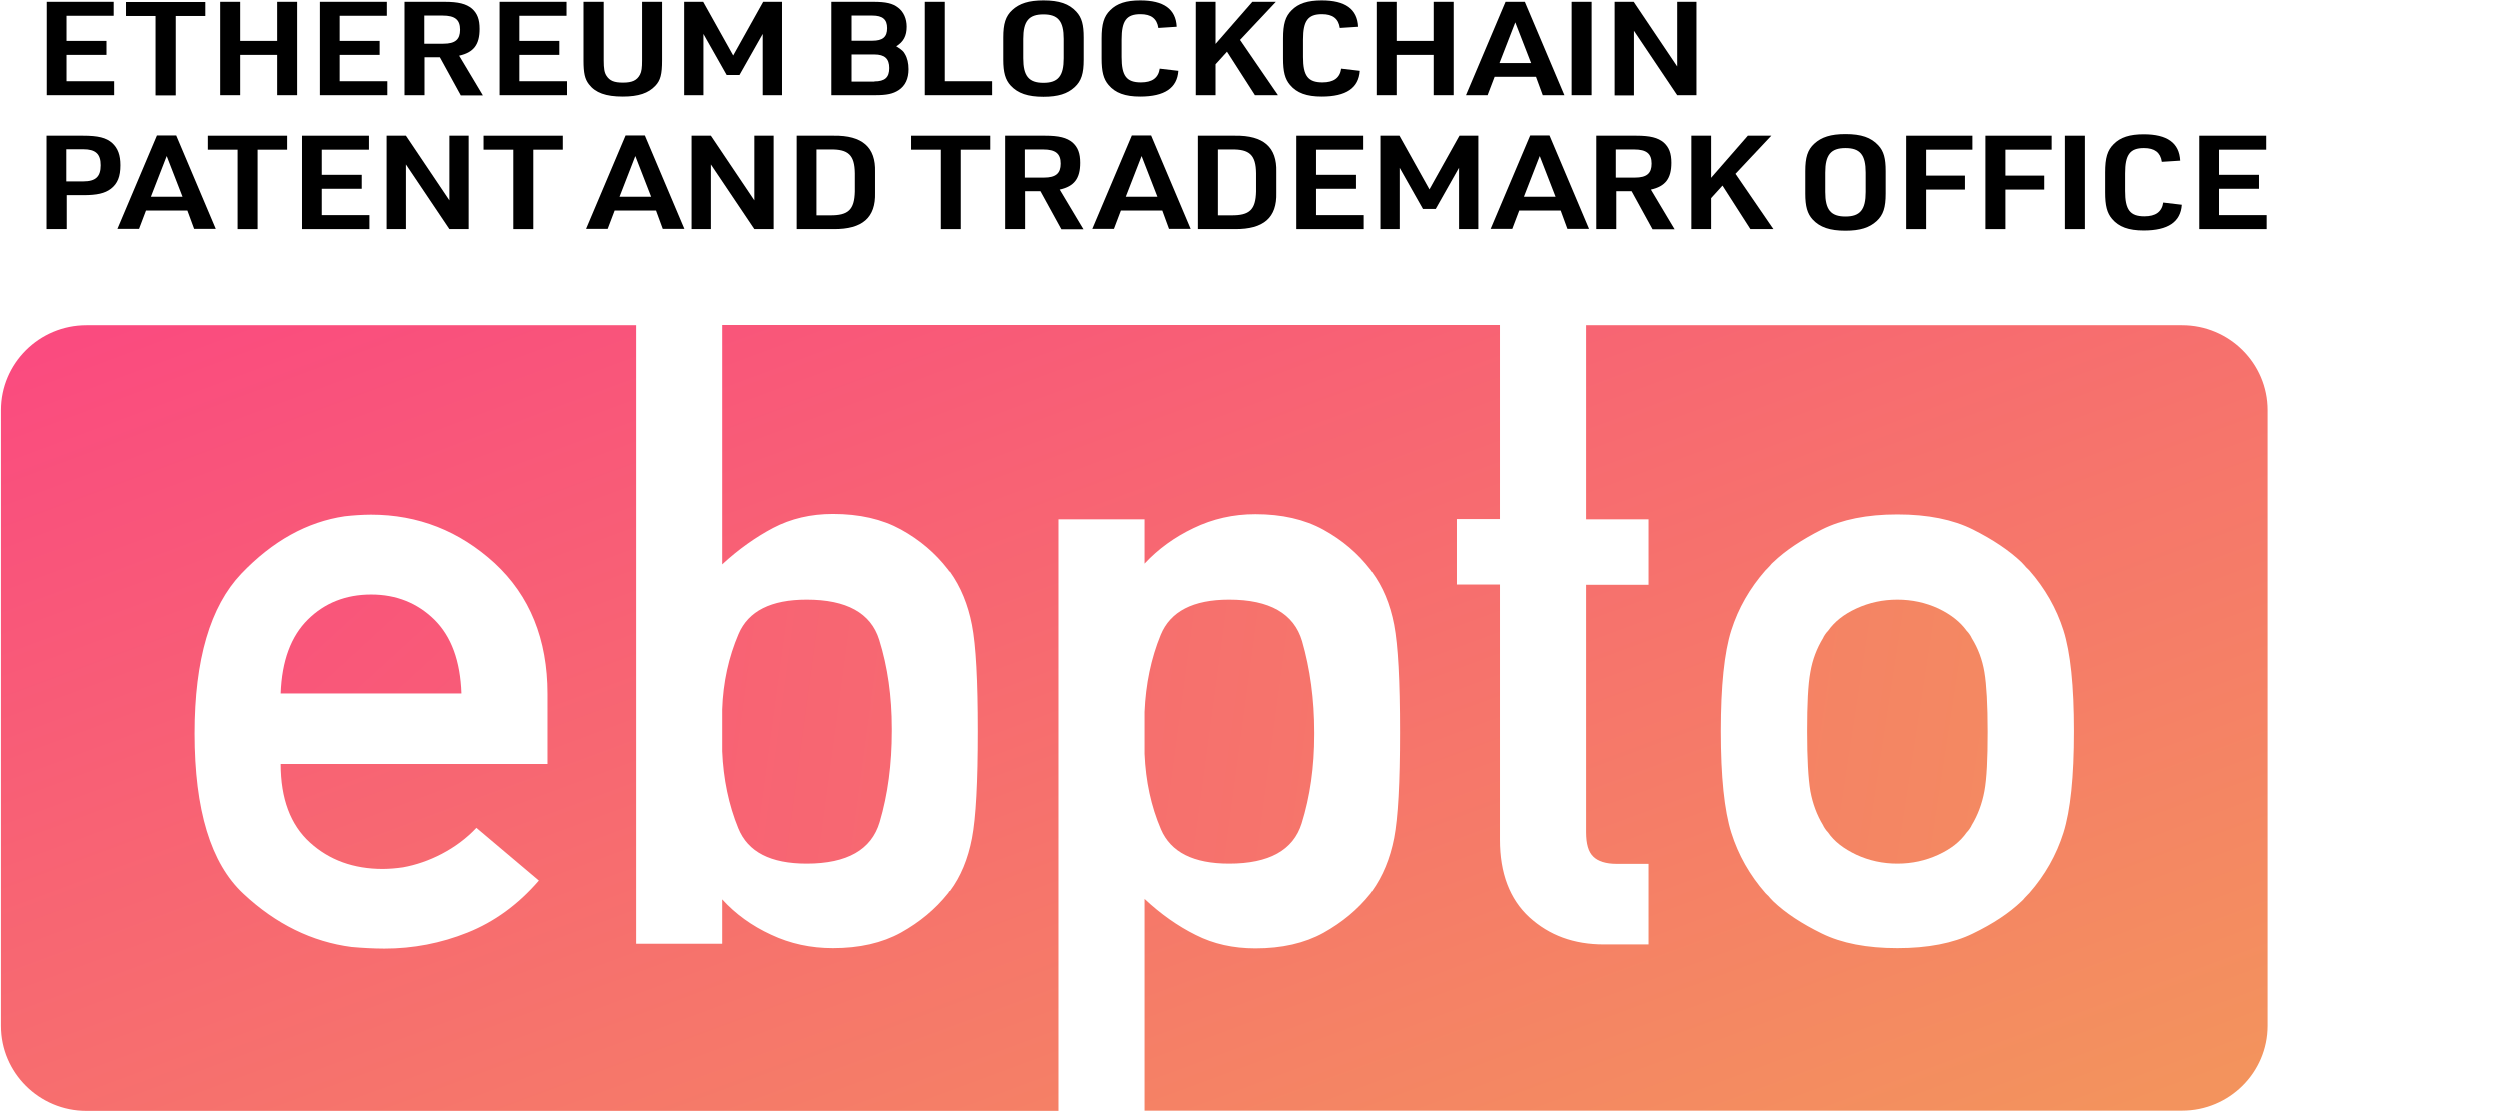
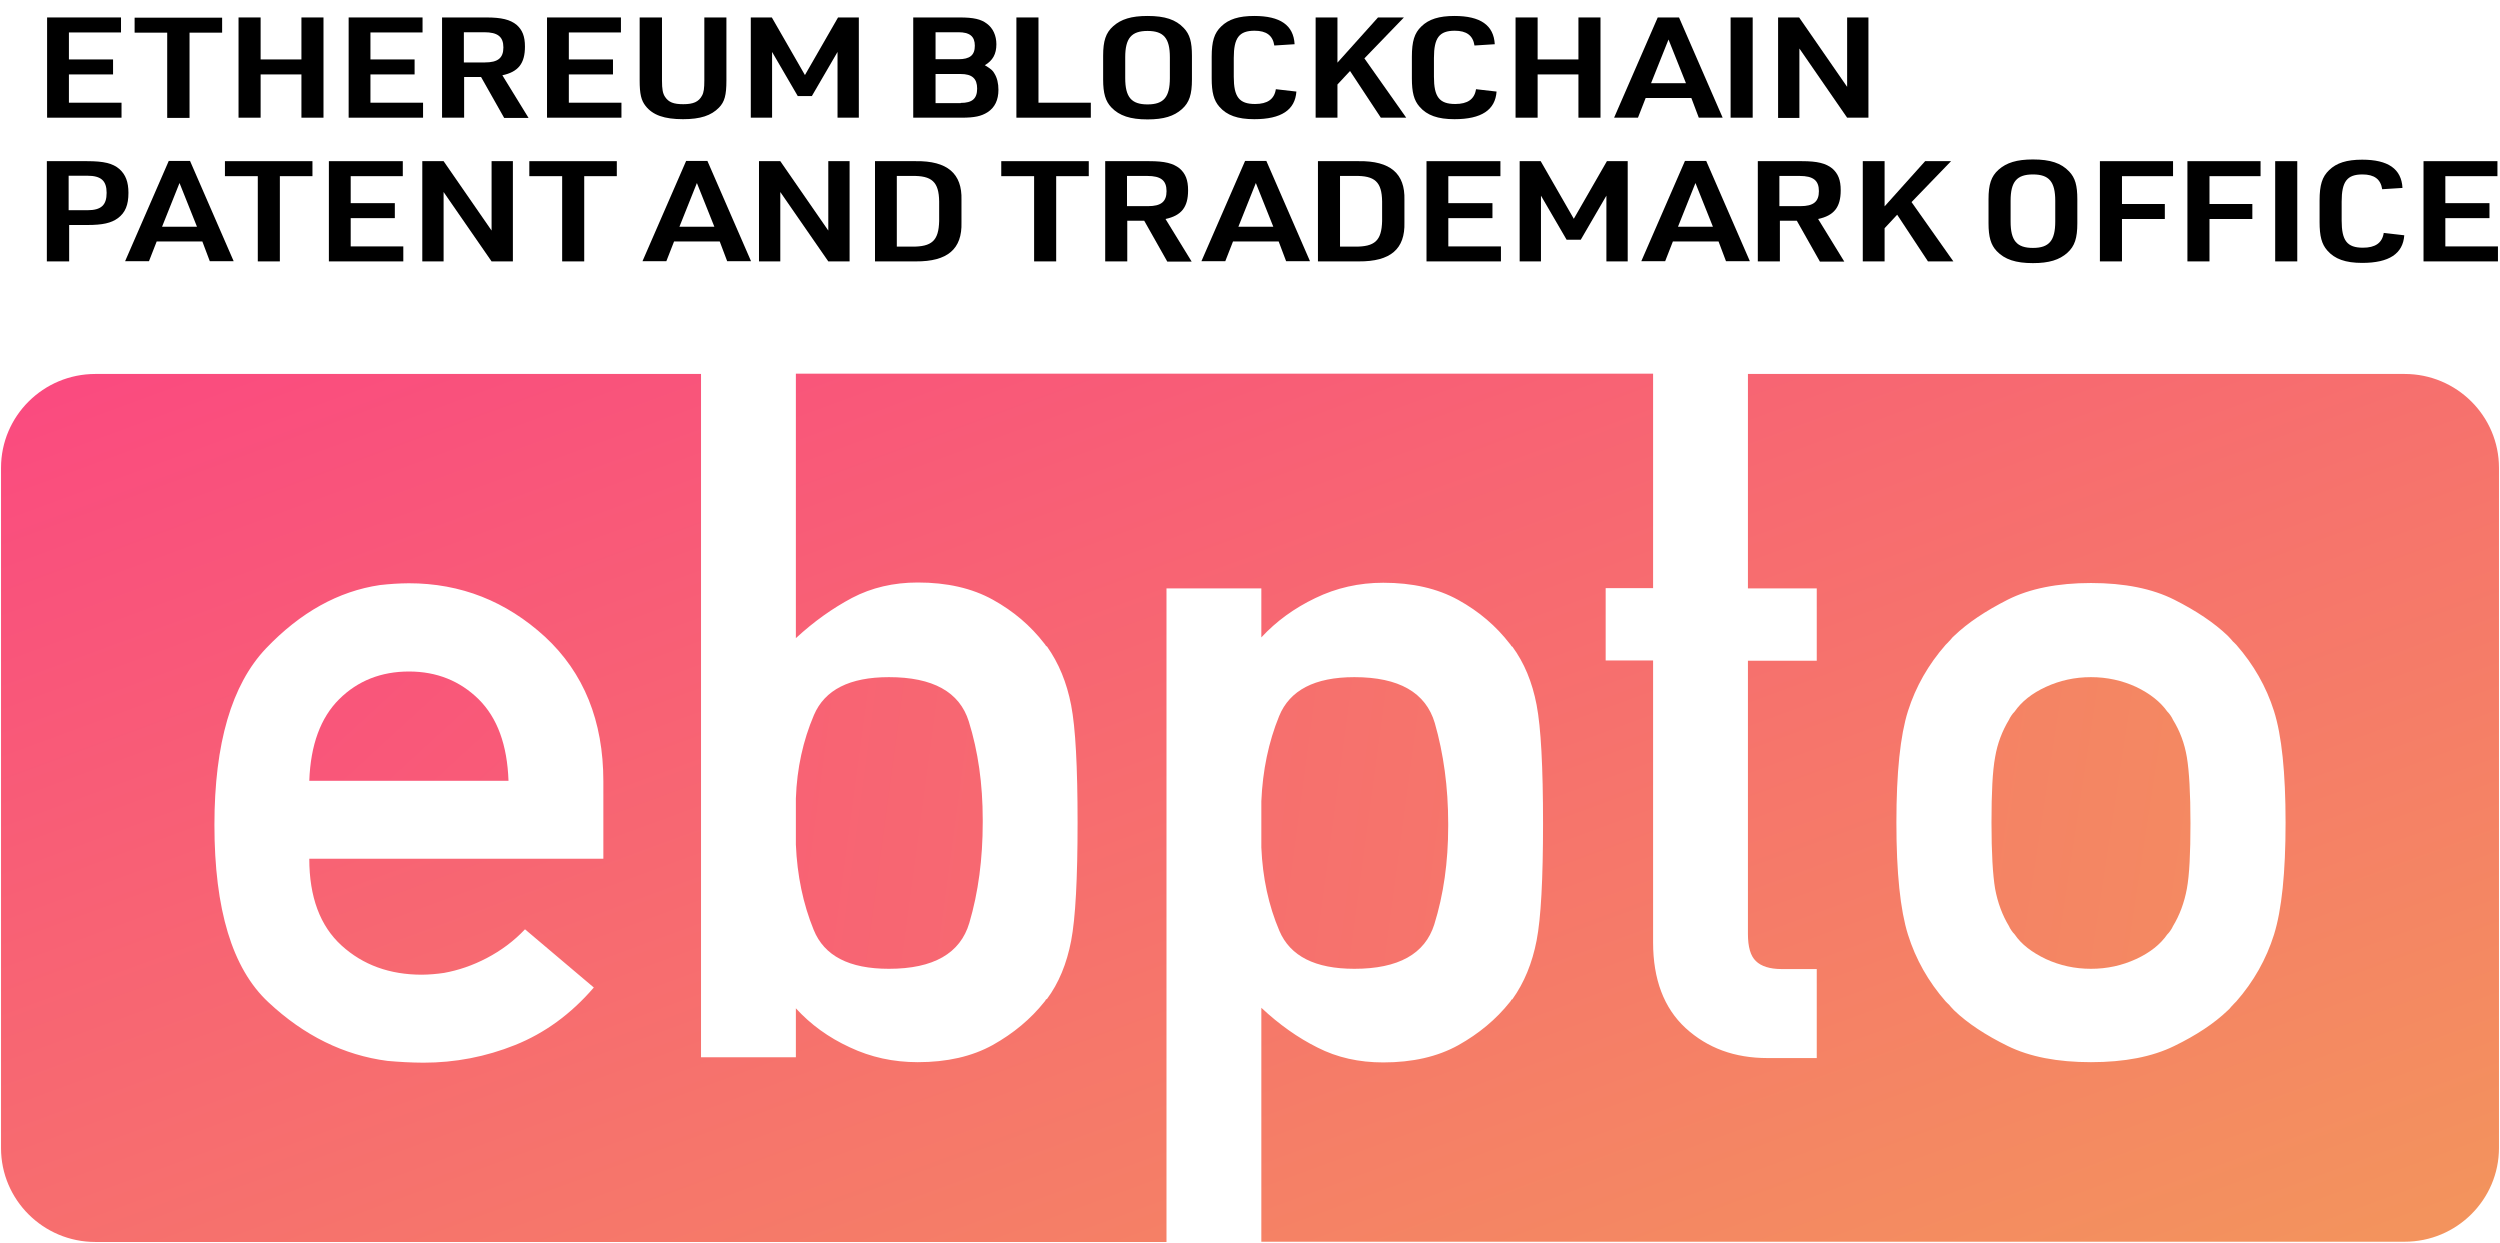
- <svg xmlns="http://www.w3.org/2000/svg" width="108px" height="48px" viewBox="0 0 108 48" version="1.1">
+ <svg xmlns="http://www.w3.org/2000/svg" width="161px" height="80px" viewBox="0 0 161 80" version="1.1">
  <defs>
    <linearGradient x1="-428.338%" y1="-50.502%" x2="865.455%" y2="221.266%" id="linearGradient-1">
      <stop stop-color="#FA4B7F" offset="0%" />
      <stop stop-color="#F3935D" offset="100%" />
    </linearGradient>
    <linearGradient x1="-653.061%" y1="-97.694%" x2="640.732%" y2="174.074%" id="linearGradient-2">
      <stop stop-color="#FA4B7F" offset="0%" />
      <stop stop-color="#F3935D" offset="100%" />
    </linearGradient>
    <linearGradient x1="1.373%" y1="4.128%" x2="98.154%" y2="95.413%" id="linearGradient-3">
      <stop stop-color="#FA4B7F" offset="0%" />
      <stop stop-color="#F3935D" offset="100%" />
    </linearGradient>
    <linearGradient x1="-168.629%" y1="-68.308%" x2="1044.825%" y2="657.044%" id="linearGradient-4">
      <stop stop-color="#FA4B7F" offset="0%" />
      <stop stop-color="#F3935D" offset="100%" />
    </linearGradient>
    <linearGradient x1="-944.057%" y1="-172.336%" x2="270.969%" y2="99.432%" id="linearGradient-5">
      <stop stop-color="#FA4B7F" offset="0%" />
      <stop stop-color="#F3935D" offset="100%" />
    </linearGradient>
  </defs>
-   <g id="Artboard" stroke="none" stroke-width="1" fill="none" fill-rule="evenodd">
-     <g id="ebpto-logo-gradient">
-       <g id="Group" transform="translate(2, 0)" fill="#000000">
-         <polygon id="Path" points="0.02 0.078 2.912 0.078 2.912 0.681 0.874 0.681 0.874 1.767 2.601 1.767 2.601 2.371 0.874 2.371 0.874 3.509 2.932 3.509 2.932 4.112 0.02 4.112" />
-         <polygon id="Path" points="4.72 0.69 3.444 0.69 3.444 0.086 6.869 0.086 6.869 0.69 5.593 0.69 5.593 4.121 4.72 4.121" />
-         <polygon id="Path" points="7.511 0.078 8.375 0.078 8.375 1.767 9.972 1.767 9.972 0.078 10.835 0.078 10.835 4.112 9.972 4.112 9.972 2.371 8.375 2.371 8.375 4.112 7.511 4.112" />
-         <polygon id="Path" points="11.819 0.078 14.711 0.078 14.711 0.681 12.673 0.681 12.673 1.767 14.4 1.767 14.4 2.371 12.673 2.371 12.673 3.509 14.731 3.509 14.731 4.112 11.819 4.112" />
-         <path d="M16.338,4.112 L15.474,4.112 L15.474,0.078 L17.202,0.078 C17.804,0.078 18.136,0.164 18.387,0.371 C18.618,0.578 18.718,0.836 18.718,1.25 C18.718,1.931 18.457,2.267 17.834,2.405 L18.859,4.121 L17.905,4.121 L17.001,2.474 L16.338,2.474 L16.338,4.112 Z M17.151,1.888 C17.664,1.888 17.874,1.707 17.874,1.284 C17.874,0.853 17.654,0.672 17.121,0.672 L16.328,0.672 L16.328,1.888 L17.151,1.888 Z" id="Shape" fill-rule="nonzero" />
-         <polygon id="Path" points="19.582 0.078 22.474 0.078 22.474 0.681 20.435 0.681 20.435 1.767 22.162 1.767 22.162 2.371 20.435 2.371 20.435 3.509 22.494 3.509 22.494 4.112 19.582 4.112" />
-         <path d="M24.08,0.078 L24.08,2.612 C24.08,2.966 24.11,3.138 24.201,3.276 C24.341,3.491 24.532,3.569 24.914,3.569 C25.305,3.569 25.516,3.474 25.647,3.224 C25.717,3.095 25.737,2.922 25.737,2.612 L25.737,0.078 L26.601,0.078 L26.601,2.612 C26.601,3.207 26.531,3.474 26.31,3.707 C26.008,4.026 25.587,4.172 24.904,4.172 C24.171,4.172 23.719,4.009 23.438,3.638 C23.267,3.414 23.207,3.164 23.207,2.612 L23.207,0.078 L24.08,0.078 Z" id="Path" />
-         <polygon id="Path" points="27.565 0.078 28.378 0.078 29.674 2.397 30.969 0.078 31.782 0.078 31.782 4.112 30.949 4.112 30.949 1.466 29.945 3.241 29.392 3.241 28.388 1.466 28.388 4.112 27.555 4.112 27.555 0.078" />
-         <path d="M33.921,0.078 L35.729,0.078 C36.271,0.078 36.562,0.147 36.793,0.328 C37.034,0.509 37.165,0.81 37.165,1.155 C37.165,1.552 37.024,1.81 36.713,2 C36.733,2.009 36.753,2.026 36.783,2.043 C36.964,2.164 37.024,2.216 37.085,2.328 C37.195,2.509 37.245,2.733 37.245,2.991 C37.245,3.397 37.105,3.707 36.813,3.897 C36.572,4.052 36.311,4.112 35.809,4.112 L33.911,4.112 L33.911,0.078 L33.921,0.078 Z M35.679,1.759 C36.131,1.759 36.321,1.595 36.321,1.216 C36.321,0.836 36.121,0.672 35.679,0.672 L34.785,0.672 L34.785,1.759 L35.679,1.759 Z M35.769,3.517 C36.221,3.517 36.412,3.345 36.412,2.94 C36.412,2.534 36.211,2.353 35.769,2.353 L34.785,2.353 L34.785,3.526 L35.769,3.526 L35.769,3.517 Z" id="Shape" fill-rule="nonzero" />
-         <polygon id="Path" points="37.948 0.078 38.812 0.078 38.812 3.509 40.86 3.509 40.86 4.112 37.948 4.112" />
-         <path d="M41.342,1.621 C41.342,1.026 41.443,0.698 41.734,0.431 C42.045,0.147 42.447,0.017 43.079,0.017 C43.762,0.017 44.184,0.164 44.495,0.5 C44.736,0.759 44.817,1.069 44.817,1.621 L44.817,2.578 C44.817,3.172 44.716,3.5 44.425,3.767 C44.114,4.052 43.712,4.181 43.079,4.181 C42.407,4.181 41.975,4.034 41.664,3.698 C41.433,3.448 41.342,3.129 41.342,2.578 L41.342,1.621 Z M43.953,1.681 C43.953,0.914 43.712,0.621 43.079,0.621 C42.447,0.621 42.206,0.914 42.206,1.681 L42.206,2.517 C42.206,3.284 42.447,3.578 43.079,3.578 C43.712,3.578 43.953,3.284 43.953,2.517 L43.953,1.681 Z" id="Shape" fill-rule="nonzero" />
-         <path d="M48.904,3.06 C48.854,3.802 48.311,4.172 47.257,4.172 C46.604,4.172 46.182,4.017 45.891,3.672 C45.67,3.414 45.59,3.095 45.59,2.526 L45.59,1.664 C45.59,1.034 45.69,0.707 45.962,0.44 C46.253,0.147 46.654,0.017 47.257,0.017 C48.271,0.017 48.793,0.388 48.833,1.155 L48.04,1.207 C47.98,0.802 47.729,0.612 47.267,0.612 C46.664,0.612 46.454,0.897 46.454,1.707 L46.454,2.466 C46.454,3.276 46.664,3.56 47.287,3.56 C47.769,3.56 48.04,3.371 48.1,2.966 L48.904,3.06 Z" id="Path" />
-         <polygon id="Path" points="49.657 0.078 50.51 0.078 50.51 1.897 52.097 0.078 53.111 0.078 51.565 1.724 53.202 4.112 52.208 4.112 51.003 2.233 50.51 2.776 50.51 4.112 49.657 4.112" />
-         <path d="M56.736,3.06 C56.686,3.802 56.144,4.172 55.09,4.172 C54.437,4.172 54.015,4.017 53.724,3.672 C53.503,3.414 53.423,3.095 53.423,2.526 L53.423,1.664 C53.423,1.034 53.523,0.707 53.794,0.44 C54.085,0.147 54.487,0.017 55.09,0.017 C56.104,0.017 56.626,0.388 56.666,1.155 L55.873,1.207 C55.813,0.802 55.562,0.612 55.1,0.612 C54.497,0.612 54.286,0.897 54.286,1.707 L54.286,2.466 C54.286,3.276 54.497,3.56 55.12,3.56 C55.602,3.56 55.873,3.371 55.933,2.966 L56.736,3.06 Z" id="Path" />
-         <polygon id="Path" points="57.479 0.078 58.343 0.078 58.343 1.767 59.94 1.767 59.94 0.078 60.803 0.078 60.803 4.112 59.94 4.112 59.94 2.371 58.343 2.371 58.343 4.112 57.479 4.112" />
-         <path d="M62.571,3.319 L62.269,4.112 L61.336,4.112 L63.043,0.078 L63.876,0.078 L65.583,4.112 L64.649,4.112 L64.358,3.319 L62.571,3.319 Z M63.464,0.966 L62.782,2.724 L64.147,2.724 L63.464,0.966 Z" id="Shape" fill-rule="nonzero" />
-         <polygon id="Path" points="65.895 0.078 66.758 0.078 66.758 4.112 65.895 4.112" />
-         <polygon id="Path" points="67.742 0.078 68.576 0.078 70.454 2.871 70.454 0.078 71.287 0.078 71.287 4.112 70.454 4.112 68.586 1.328 68.586 4.121 67.752 4.121 67.752 0.078" />
-         <path d="M0.874,9.897 L0.01,9.897 L0.01,5.862 L1.587,5.862 C2.239,5.862 2.591,5.948 2.852,6.181 C3.093,6.405 3.203,6.698 3.203,7.138 C3.203,7.621 3.083,7.931 2.792,8.155 C2.531,8.353 2.189,8.431 1.597,8.431 L0.884,8.431 L0.884,9.897 L0.874,9.897 Z M1.597,7.836 C2.139,7.836 2.35,7.629 2.35,7.138 C2.35,6.647 2.129,6.448 1.597,6.448 L0.864,6.448 L0.864,7.836 L1.597,7.836 Z" id="Shape" fill-rule="nonzero" />
-         <path d="M4.308,9.095 L4.007,9.888 L3.073,9.888 L4.78,5.853 L5.613,5.853 L7.321,9.888 L6.387,9.888 L6.095,9.095 L4.308,9.095 Z M5.202,6.741 L4.519,8.5 L5.885,8.5 L5.202,6.741 Z" id="Shape" fill-rule="nonzero" />
-         <polygon id="Path" points="8.264 6.466 6.979 6.466 6.979 5.862 10.403 5.862 10.403 6.466 9.128 6.466 9.128 9.897 8.264 9.897 8.264 6.466" />
-         <polygon id="Path" points="11.046 5.862 13.938 5.862 13.938 6.466 11.9 6.466 11.9 7.552 13.627 7.552 13.627 8.155 11.9 8.155 11.9 9.293 13.958 9.293 13.958 9.897 11.046 9.897" />
-         <polygon id="Path" points="14.701 5.862 15.535 5.862 17.413 8.655 17.413 5.862 18.246 5.862 18.246 9.897 17.413 9.897 15.535 7.103 15.535 9.897 14.701 9.897" />
-         <polygon id="Path" points="20.174 6.466 18.889 6.466 18.889 5.862 22.313 5.862 22.313 6.466 21.038 6.466 21.038 9.897 20.174 9.897" />
-         <path d="M24.552,9.095 L24.251,9.888 L23.317,9.888 L25.024,5.853 L25.858,5.853 L27.565,9.888 L26.631,9.888 L26.34,9.095 L24.552,9.095 Z M25.446,6.741 L24.763,8.5 L26.129,8.5 L25.446,6.741 Z" id="Shape" fill-rule="nonzero" />
-         <polygon id="Path" points="27.876 5.862 28.71 5.862 30.587 8.655 30.587 5.862 31.421 5.862 31.421 9.897 30.587 9.897 28.71 7.103 28.71 9.897 27.876 9.897" />
-         <path d="M32.415,5.862 L34.012,5.862 C35.247,5.845 35.829,6.362 35.799,7.422 L35.799,8.328 C35.829,9.397 35.257,9.905 34.012,9.897 L32.415,9.897 L32.415,5.862 Z M33.851,9.302 C34.644,9.31 34.905,9.06 34.926,8.276 L34.926,7.483 C34.915,6.698 34.644,6.44 33.851,6.457 L33.269,6.457 L33.269,9.302 L33.851,9.302 Z" id="Shape" fill-rule="nonzero" />
-         <polygon id="Path" points="38.641 6.466 37.356 6.466 37.356 5.862 40.78 5.862 40.78 6.466 39.505 6.466 39.505 9.897 38.641 9.897" />
-         <path d="M42.286,9.897 L41.423,9.897 L41.423,5.862 L43.15,5.862 C43.752,5.862 44.084,5.948 44.335,6.155 C44.566,6.362 44.666,6.621 44.666,7.034 C44.666,7.716 44.405,8.052 43.782,8.19 L44.807,9.905 L43.853,9.905 L42.949,8.259 L42.286,8.259 L42.286,9.897 Z M43.1,7.672 C43.612,7.672 43.823,7.491 43.823,7.069 C43.823,6.638 43.602,6.457 43.069,6.457 L42.276,6.457 L42.276,7.672 L43.1,7.672 Z" id="Shape" fill-rule="nonzero" />
-         <path d="M46.423,9.095 L46.122,9.888 L45.188,9.888 L46.895,5.853 L47.729,5.853 L49.436,9.888 L48.502,9.888 L48.211,9.095 L46.423,9.095 Z M47.317,6.741 L46.634,8.5 L48,8.5 L47.317,6.741 Z" id="Shape" fill-rule="nonzero" />
-         <path d="M49.747,5.862 L51.344,5.862 C52.579,5.845 53.162,6.362 53.131,7.422 L53.131,8.328 C53.162,9.397 52.589,9.905 51.344,9.897 L49.747,9.897 L49.747,5.862 Z M51.183,9.302 C51.977,9.31 52.238,9.06 52.258,8.276 L52.258,7.483 C52.248,6.698 51.977,6.44 51.183,6.457 L50.611,6.457 L50.611,9.302 L51.183,9.302 Z" id="Shape" fill-rule="nonzero" />
-         <polygon id="Path" points="53.995 5.862 56.887 5.862 56.887 6.466 54.849 6.466 54.849 7.552 56.576 7.552 56.576 8.155 54.849 8.155 54.849 9.293 56.907 9.293 56.907 9.897 53.995 9.897" />
-         <polygon id="Path" points="57.65 5.862 58.464 5.862 59.759 8.181 61.054 5.862 61.868 5.862 61.868 9.897 61.034 9.897 61.034 7.25 60.03 9.026 59.478 9.026 58.474 7.25 58.474 9.897 57.64 9.897 57.64 5.862" />
-         <path d="M63.635,9.095 L63.334,9.888 L62.4,9.888 L64.107,5.853 L64.941,5.853 L66.648,9.888 L65.714,9.888 L65.423,9.095 L63.635,9.095 Z M64.519,6.741 L63.836,8.5 L65.202,8.5 L64.519,6.741 Z" id="Shape" fill-rule="nonzero" />
-         <path d="M67.823,9.897 L66.959,9.897 L66.959,5.862 L68.686,5.862 C69.289,5.862 69.62,5.948 69.871,6.155 C70.102,6.362 70.203,6.621 70.203,7.034 C70.203,7.716 69.941,8.052 69.319,8.19 L70.343,9.905 L69.389,9.905 L68.485,8.259 L67.823,8.259 L67.823,9.897 Z M68.626,7.672 C69.138,7.672 69.349,7.491 69.349,7.069 C69.349,6.638 69.128,6.457 68.596,6.457 L67.803,6.457 L67.803,7.672 L68.626,7.672 Z" id="Shape" fill-rule="nonzero" />
-         <polygon id="Path" points="71.066 5.862 71.92 5.862 71.92 7.681 73.506 5.862 74.521 5.862 72.974 7.509 74.611 9.897 73.617 9.897 72.412 8.017 71.92 8.56 71.92 9.897 71.066 9.897" />
-         <path d="M75.987,7.397 C75.987,6.802 76.087,6.474 76.378,6.207 C76.69,5.922 77.091,5.793 77.724,5.793 C78.407,5.793 78.828,5.94 79.14,6.276 C79.381,6.534 79.461,6.845 79.461,7.397 L79.461,8.362 C79.461,8.957 79.361,9.284 79.069,9.552 C78.758,9.836 78.356,9.966 77.724,9.966 C77.051,9.966 76.619,9.819 76.308,9.483 C76.077,9.233 75.987,8.914 75.987,8.362 L75.987,7.397 Z M78.597,7.457 C78.597,6.69 78.356,6.397 77.724,6.397 C77.091,6.397 76.85,6.69 76.85,7.457 L76.85,8.293 C76.85,9.06 77.091,9.353 77.724,9.353 C78.356,9.353 78.597,9.06 78.597,8.293 L78.597,7.457 Z" id="Shape" fill-rule="nonzero" />
-         <polygon id="Path" points="80.355 5.862 83.207 5.862 83.207 6.466 81.208 6.466 81.208 7.586 82.885 7.586 82.885 8.19 81.208 8.19 81.208 9.897 80.345 9.897 80.345 5.862" />
-         <polygon id="Path" points="83.779 5.862 86.631 5.862 86.631 6.466 84.633 6.466 84.633 7.586 86.31 7.586 86.31 8.19 84.633 8.19 84.633 9.897 83.769 9.897 83.769 5.862" />
-         <polygon id="Path" points="87.203 5.862 88.067 5.862 88.067 9.897 87.203 9.897" />
-         <path d="M92.254,8.845 C92.204,9.586 91.662,9.957 90.608,9.957 C89.955,9.957 89.533,9.802 89.242,9.457 C89.021,9.198 88.941,8.879 88.941,8.31 L88.941,7.448 C88.941,6.819 89.041,6.491 89.312,6.224 C89.603,5.931 90.005,5.802 90.608,5.802 C91.622,5.802 92.144,6.172 92.184,6.94 L91.391,6.991 C91.331,6.586 91.079,6.397 90.618,6.397 C90.015,6.397 89.804,6.681 89.804,7.491 L89.804,8.25 C89.804,9.06 90.015,9.345 90.638,9.345 C91.12,9.345 91.391,9.155 91.451,8.75 L92.254,8.845 Z" id="Path" />
-         <polygon id="Path" points="93.008 5.862 95.9 5.862 95.9 6.466 93.861 6.466 93.861 7.552 95.588 7.552 95.588 8.155 93.861 8.155 93.861 9.293 95.92 9.293 95.92 9.897 93.008 9.897" />
+   <g id="ENSFull" stroke="none" stroke-width="1" fill="none" fill-rule="evenodd">
+     <g id="ebpto-logo-gradient" transform="translate(0, 1)">
+       <g id="Group" transform="translate(3, 0)" fill="#000000">
+         <polygon id="Path" points="0.033 0.124 4.793 0.124 4.793 1.09 1.438 1.09 1.438 2.828 4.281 2.828 4.281 3.793 1.438 3.793 1.438 5.614 4.826 5.614 4.826 6.579 0.033 6.579" />
+         <polygon id="Path" points="7.768 1.103 5.669 1.103 5.669 0.138 11.305 0.138 11.305 1.103 9.206 1.103 9.206 6.593 7.768 6.593" />
+         <polygon id="Path" points="12.362 0.124 13.784 0.124 13.784 2.828 16.412 2.828 16.412 0.124 17.833 0.124 17.833 6.579 16.412 6.579 16.412 3.793 13.784 3.793 13.784 6.579 12.362 6.579" />
+         <polygon id="Path" points="19.453 0.124 24.212 0.124 24.212 1.09 20.857 1.09 20.857 2.828 23.7 2.828 23.7 3.793 20.857 3.793 20.857 5.614 24.245 5.614 24.245 6.579 19.453 6.579" />
+         <path d="M26.89,6.579 L25.468,6.579 L25.468,0.124 L28.311,0.124 C29.303,0.124 29.848,0.262 30.261,0.593 C30.641,0.924 30.807,1.338 30.807,2 C30.807,3.09 30.377,3.628 29.352,3.848 L31.038,6.593 L29.468,6.593 L27.981,3.959 L26.89,3.959 L26.89,6.579 Z M28.228,3.021 C29.071,3.021 29.418,2.731 29.418,2.055 C29.418,1.366 29.055,1.076 28.179,1.076 L26.873,1.076 L26.873,3.021 L28.228,3.021 Z" id="Shape" fill-rule="nonzero" />
+         <polygon id="Path" points="32.228 0.124 36.988 0.124 36.988 1.09 33.633 1.09 33.633 2.828 36.476 2.828 36.476 3.793 33.633 3.793 33.633 5.614 37.021 5.614 37.021 6.579 32.228 6.579" />
+         <path d="M39.632,0.124 L39.632,4.179 C39.632,4.745 39.682,5.021 39.831,5.241 C40.062,5.586 40.376,5.71 41.004,5.71 C41.649,5.71 41.996,5.559 42.21,5.159 C42.326,4.952 42.359,4.676 42.359,4.179 L42.359,0.124 L43.781,0.124 L43.781,4.179 C43.781,5.131 43.665,5.559 43.301,5.931 C42.805,6.441 42.111,6.676 40.987,6.676 C39.781,6.676 39.037,6.414 38.574,5.821 C38.294,5.462 38.194,5.062 38.194,4.179 L38.194,0.124 L39.632,0.124 Z" id="Path" />
+         <polygon id="Path" points="45.367 0.124 46.706 0.124 48.838 3.834 50.97 0.124 52.309 0.124 52.309 6.579 50.937 6.579 50.937 2.345 49.284 5.186 48.375 5.186 46.722 2.345 46.722 6.579 45.351 6.579 45.351 0.124" />
+         <path d="M55.829,0.124 L58.804,0.124 C59.696,0.124 60.176,0.234 60.556,0.524 C60.952,0.814 61.167,1.297 61.167,1.848 C61.167,2.483 60.936,2.897 60.423,3.2 C60.456,3.214 60.49,3.241 60.539,3.269 C60.837,3.462 60.936,3.545 61.035,3.724 C61.217,4.014 61.299,4.372 61.299,4.786 C61.299,5.434 61.068,5.931 60.589,6.234 C60.192,6.483 59.762,6.579 58.936,6.579 L55.812,6.579 L55.812,0.124 L55.829,0.124 Z M58.721,2.814 C59.465,2.814 59.779,2.552 59.779,1.945 C59.779,1.338 59.448,1.076 58.721,1.076 L57.25,1.076 L57.25,2.814 L58.721,2.814 Z M58.87,5.628 C59.614,5.628 59.928,5.352 59.928,4.703 C59.928,4.055 59.597,3.766 58.87,3.766 L57.25,3.766 L57.25,5.641 L58.87,5.641 L58.87,5.628 Z" id="Shape" fill-rule="nonzero" />
+         <polygon id="Path" points="62.456 0.124 63.878 0.124 63.878 5.614 67.249 5.614 67.249 6.579 62.456 6.579" />
+         <path d="M68.042,2.593 C68.042,1.641 68.208,1.117 68.687,0.69 C69.199,0.234 69.86,0.028 70.902,0.028 C72.026,0.028 72.72,0.262 73.232,0.8 C73.629,1.214 73.761,1.71 73.761,2.593 L73.761,4.124 C73.761,5.076 73.596,5.6 73.116,6.028 C72.604,6.483 71.943,6.69 70.902,6.69 C69.794,6.69 69.084,6.455 68.571,5.917 C68.191,5.517 68.042,5.007 68.042,4.124 L68.042,2.593 Z M72.34,2.69 C72.34,1.462 71.943,0.993 70.902,0.993 C69.86,0.993 69.464,1.462 69.464,2.69 L69.464,4.028 C69.464,5.255 69.86,5.724 70.902,5.724 C71.943,5.724 72.34,5.255 72.34,4.028 L72.34,2.69 Z" id="Shape" fill-rule="nonzero" />
+         <path d="M80.487,4.897 C80.405,6.083 79.512,6.676 77.777,6.676 C76.703,6.676 76.009,6.428 75.529,5.876 C75.166,5.462 75.033,4.952 75.033,4.041 L75.033,2.662 C75.033,1.655 75.199,1.131 75.645,0.703 C76.124,0.234 76.785,0.028 77.777,0.028 C79.446,0.028 80.306,0.621 80.372,1.848 L79.066,1.931 C78.967,1.283 78.554,0.979 77.794,0.979 C76.802,0.979 76.455,1.434 76.455,2.731 L76.455,3.945 C76.455,5.241 76.802,5.697 77.827,5.697 C78.62,5.697 79.066,5.393 79.165,4.745 L80.487,4.897 Z" id="Path" />
+         <polygon id="Path" points="81.727 0.124 83.132 0.124 83.132 3.034 85.743 0.124 87.412 0.124 84.867 2.759 87.561 6.579 85.925 6.579 83.942 3.572 83.132 4.441 83.132 6.579 81.727 6.579" />
+         <path d="M93.379,4.897 C93.296,6.083 92.404,6.676 90.668,6.676 C89.594,6.676 88.9,6.428 88.421,5.876 C88.057,5.462 87.925,4.952 87.925,4.041 L87.925,2.662 C87.925,1.655 88.09,1.131 88.536,0.703 C89.015,0.234 89.677,0.028 90.668,0.028 C92.337,0.028 93.197,0.621 93.263,1.848 L91.957,1.931 C91.858,1.283 91.445,0.979 90.685,0.979 C89.693,0.979 89.346,1.434 89.346,2.731 L89.346,3.945 C89.346,5.241 89.693,5.697 90.718,5.697 C91.511,5.697 91.957,5.393 92.056,4.745 L93.379,4.897 Z" id="Path" />
+         <polygon id="Path" points="94.602 0.124 96.023 0.124 96.023 2.828 98.651 2.828 98.651 0.124 100.072 0.124 100.072 6.579 98.651 6.579 98.651 3.793 96.023 3.793 96.023 6.579 94.602 6.579" />
+         <path d="M102.981,5.31 L102.485,6.579 L100.948,6.579 L103.758,0.124 L105.129,0.124 L107.939,6.579 L106.402,6.579 L105.923,5.31 L102.981,5.31 Z M104.452,1.545 L103.328,4.359 L105.576,4.359 L104.452,1.545 Z" id="Shape" fill-rule="nonzero" />
+         <polygon id="Path" points="108.451 0.124 109.873 0.124 109.873 6.579 108.451 6.579" />
+         <polygon id="Path" points="111.492 0.124 112.864 0.124 115.955 4.593 115.955 0.124 117.327 0.124 117.327 6.579 115.955 6.579 112.881 2.124 112.881 6.593 111.509 6.593 111.509 0.124" />
+         <path d="M1.438,15.834 L0.017,15.834 L0.017,9.379 L2.611,9.379 C3.686,9.379 4.264,9.517 4.694,9.89 C5.09,10.248 5.272,10.717 5.272,11.421 C5.272,12.193 5.074,12.69 4.595,13.048 C4.165,13.366 3.603,13.49 2.628,13.49 L1.454,13.49 L1.454,15.834 L1.438,15.834 Z M2.628,12.538 C3.52,12.538 3.867,12.207 3.867,11.421 C3.867,10.634 3.504,10.317 2.628,10.317 L1.421,10.317 L1.421,12.538 L2.628,12.538 Z" id="Shape" fill-rule="nonzero" />
+         <path d="M7.09,14.552 L6.594,15.821 L5.057,15.821 L7.867,9.366 L9.239,9.366 L12.048,15.821 L10.511,15.821 L10.032,14.552 L7.09,14.552 Z M8.561,10.786 L7.437,13.6 L9.685,13.6 L8.561,10.786 Z" id="Shape" fill-rule="nonzero" />
+         <polygon id="Path" points="13.602 10.345 11.486 10.345 11.486 9.379 17.122 9.379 17.122 10.345 15.023 10.345 15.023 15.834 13.602 15.834 13.602 10.345" />
+         <polygon id="Path" points="18.18 9.379 22.94 9.379 22.94 10.345 19.585 10.345 19.585 12.083 22.427 12.083 22.427 13.048 19.585 13.048 19.585 14.869 22.973 14.869 22.973 15.834 18.18 15.834" />
+         <polygon id="Path" points="24.196 9.379 25.568 9.379 28.658 13.848 28.658 9.379 30.03 9.379 30.03 15.834 28.658 15.834 25.568 11.366 25.568 15.834 24.196 15.834" />
+         <polygon id="Path" points="33.203 10.345 31.088 10.345 31.088 9.379 36.723 9.379 36.723 10.345 34.624 10.345 34.624 15.834 33.203 15.834" />
+         <path d="M40.409,14.552 L39.913,15.821 L38.376,15.821 L41.186,9.366 L42.558,9.366 L45.367,15.821 L43.83,15.821 L43.351,14.552 L40.409,14.552 Z M41.88,10.786 L40.756,13.6 L43.004,13.6 L41.88,10.786 Z" id="Shape" fill-rule="nonzero" />
+         <polygon id="Path" points="45.879 9.379 47.251 9.379 50.342 13.848 50.342 9.379 51.714 9.379 51.714 15.834 50.342 15.834 47.251 11.366 47.251 15.834 45.879 15.834" />
+         <path d="M53.35,9.379 L55.978,9.379 C58.01,9.352 58.969,10.179 58.919,11.876 L58.919,13.324 C58.969,15.034 58.027,15.848 55.978,15.834 L53.35,15.834 L53.35,9.379 Z M55.713,14.883 C57.019,14.897 57.449,14.497 57.482,13.241 L57.482,11.972 C57.465,10.717 57.019,10.303 55.713,10.331 L54.755,10.331 L54.755,14.883 L55.713,14.883 Z" id="Shape" fill-rule="nonzero" />
+         <polygon id="Path" points="63.597 10.345 61.481 10.345 61.481 9.379 67.117 9.379 67.117 10.345 65.018 10.345 65.018 15.834 63.597 15.834" />
+         <path d="M69.596,15.834 L68.175,15.834 L68.175,9.379 L71.017,9.379 C72.009,9.379 72.554,9.517 72.968,9.848 C73.348,10.179 73.513,10.593 73.513,11.255 C73.513,12.345 73.083,12.883 72.059,13.103 L73.744,15.848 L72.174,15.848 L70.687,13.214 L69.596,13.214 L69.596,15.834 Z M70.935,12.276 C71.778,12.276 72.125,11.986 72.125,11.31 C72.125,10.621 71.761,10.331 70.885,10.331 L69.579,10.331 L69.579,12.276 L70.935,12.276 Z" id="Shape" fill-rule="nonzero" />
+         <path d="M76.405,14.552 L75.909,15.821 L74.372,15.821 L77.182,9.366 L78.554,9.366 L81.363,15.821 L79.826,15.821 L79.347,14.552 L76.405,14.552 Z M77.876,10.786 L76.752,13.6 L79,13.6 L77.876,10.786 Z" id="Shape" fill-rule="nonzero" />
+         <path d="M81.876,9.379 L84.504,9.379 C86.536,9.352 87.495,10.179 87.445,11.876 L87.445,13.324 C87.495,15.034 86.553,15.848 84.504,15.834 L81.876,15.834 L81.876,9.379 Z M84.239,14.883 C85.545,14.897 85.974,14.497 86.008,13.241 L86.008,11.972 C85.991,10.717 85.545,10.303 84.239,10.331 L83.297,10.331 L83.297,14.883 L84.239,14.883 Z" id="Shape" fill-rule="nonzero" />
+         <polygon id="Path" points="88.867 9.379 93.627 9.379 93.627 10.345 90.272 10.345 90.272 12.083 93.114 12.083 93.114 13.048 90.272 13.048 90.272 14.869 93.66 14.869 93.66 15.834 88.867 15.834" />
+         <polygon id="Path" points="94.883 9.379 96.221 9.379 98.353 13.09 100.485 9.379 101.824 9.379 101.824 15.834 100.452 15.834 100.452 11.6 98.8 14.441 97.891 14.441 96.238 11.6 96.238 15.834 94.866 15.834 94.866 9.379" />
+         <path d="M104.733,14.552 L104.237,15.821 L102.7,15.821 L105.51,9.366 L106.881,9.366 L109.691,15.821 L108.154,15.821 L107.675,14.552 L104.733,14.552 Z M106.187,10.786 L105.063,13.6 L107.311,13.6 L106.187,10.786 Z" id="Shape" fill-rule="nonzero" />
+         <path d="M111.625,15.834 L110.203,15.834 L110.203,9.379 L113.046,9.379 C114.038,9.379 114.583,9.517 114.996,9.848 C115.376,10.179 115.542,10.593 115.542,11.255 C115.542,12.345 115.112,12.883 114.087,13.103 L115.773,15.848 L114.203,15.848 L112.715,13.214 L111.625,13.214 L111.625,15.834 Z M112.947,12.276 C113.79,12.276 114.137,11.986 114.137,11.31 C114.137,10.621 113.773,10.331 112.897,10.331 L111.592,10.331 L111.592,12.276 L112.947,12.276 Z" id="Shape" fill-rule="nonzero" />
+         <polygon id="Path" points="116.963 9.379 118.368 9.379 118.368 12.29 120.979 9.379 122.648 9.379 120.103 12.014 122.797 15.834 121.161 15.834 119.178 12.828 118.368 13.697 118.368 15.834 116.963 15.834" />
+         <path d="M125.061,11.834 C125.061,10.883 125.227,10.359 125.706,9.931 C126.218,9.476 126.879,9.269 127.921,9.269 C129.044,9.269 129.738,9.503 130.251,10.041 C130.647,10.455 130.78,10.952 130.78,11.834 L130.78,13.379 C130.78,14.331 130.614,14.855 130.135,15.283 C129.623,15.738 128.962,15.945 127.921,15.945 C126.813,15.945 126.103,15.71 125.59,15.172 C125.21,14.772 125.061,14.262 125.061,13.379 L125.061,11.834 Z M129.358,11.931 C129.358,10.703 128.962,10.234 127.921,10.234 C126.879,10.234 126.483,10.703 126.483,11.931 L126.483,13.269 C126.483,14.497 126.879,14.966 127.921,14.966 C128.962,14.966 129.358,14.497 129.358,13.269 L129.358,11.931 Z" id="Shape" fill-rule="nonzero" />
+         <polygon id="Path" points="132.251 9.379 136.944 9.379 136.944 10.345 133.655 10.345 133.655 12.138 136.415 12.138 136.415 13.103 133.655 13.103 133.655 15.834 132.234 15.834 132.234 9.379" />
+         <polygon id="Path" points="137.886 9.379 142.58 9.379 142.58 10.345 139.291 10.345 139.291 12.138 142.051 12.138 142.051 13.103 139.291 13.103 139.291 15.834 137.87 15.834 137.87 9.379" />
+         <polygon id="Path" points="143.522 9.379 144.944 9.379 144.944 15.834 143.522 15.834" />
+         <path d="M151.835,14.152 C151.753,15.338 150.86,15.931 149.125,15.931 C148.051,15.931 147.356,15.683 146.877,15.131 C146.514,14.717 146.381,14.207 146.381,13.297 L146.381,11.917 C146.381,10.91 146.547,10.386 146.993,9.959 C147.472,9.49 148.133,9.283 149.125,9.283 C150.794,9.283 151.654,9.876 151.72,11.103 L150.414,11.186 C150.315,10.538 149.902,10.234 149.141,10.234 C148.15,10.234 147.803,10.69 147.803,11.986 L147.803,13.2 C147.803,14.497 148.15,14.952 149.174,14.952 C149.968,14.952 150.414,14.648 150.513,14 L151.835,14.152 Z" id="Path" />
+         <polygon id="Path" points="153.075 9.379 157.835 9.379 157.835 10.345 154.48 10.345 154.48 12.083 157.322 12.083 157.322 13.048 154.48 13.048 154.48 14.869 157.868 14.869 157.868 15.834 153.075 15.834" />
      </g>
-       <g id="Group" transform="translate(0, 14)">
-         <path d="M34.846,23.309 C36.593,23.309 37.644,22.707 37.998,21.513 C38.351,20.32 38.523,19.006 38.523,17.582 C38.523,17.562 38.523,17.542 38.523,17.532 C38.523,17.522 38.523,17.501 38.523,17.481 C38.523,16.077 38.341,14.804 37.978,13.64 C37.614,12.477 36.563,11.905 34.846,11.905 C33.31,11.905 32.33,12.396 31.906,13.389 C31.481,14.382 31.239,15.465 31.198,16.649 C31.198,16.819 31.198,16.98 31.198,17.14 C31.198,17.301 31.198,17.451 31.198,17.592 C31.198,17.732 31.198,17.883 31.198,18.023 C31.198,18.163 31.198,18.314 31.198,18.454 C31.249,19.658 31.481,20.771 31.895,21.784 C32.31,22.807 33.29,23.309 34.846,23.309 Z" id="Path" fill="url(#linearGradient-1)" />
-         <path d="M53.092,23.309 C54.819,23.309 55.86,22.727 56.224,21.573 C56.587,20.41 56.769,19.136 56.769,17.732 C56.769,17.712 56.769,17.692 56.769,17.682 C56.769,17.672 56.769,17.652 56.769,17.632 C56.769,16.208 56.587,14.894 56.244,13.7 C55.89,12.507 54.84,11.905 53.092,11.905 C51.536,11.905 50.556,12.417 50.142,13.429 C49.727,14.442 49.495,15.556 49.445,16.759 C49.445,16.9 49.445,17.05 49.445,17.191 C49.445,17.331 49.445,17.481 49.445,17.622 C49.445,17.762 49.445,17.923 49.445,18.073 C49.445,18.234 49.445,18.394 49.445,18.565 C49.495,19.748 49.727,20.831 50.152,21.824 C50.576,22.817 51.556,23.309 53.092,23.309 Z" id="Path" fill="url(#linearGradient-2)" />
-         <path d="M94.262,0.05 L68.519,0.05 L68.519,8.435 L71.217,8.435 L71.217,11.263 L68.519,11.263 L68.519,21.945 C68.519,22.456 68.62,22.807 68.832,23.008 C69.034,23.208 69.378,23.319 69.833,23.319 L71.217,23.319 L71.217,26.799 L69.287,26.799 C67.994,26.799 66.933,26.408 66.074,25.625 C65.226,24.843 64.801,23.72 64.801,22.276 L64.801,11.253 L62.942,11.253 L62.942,8.425 L64.801,8.425 L64.801,0.04 L31.198,0.04 L31.198,10.381 C31.906,9.729 32.643,9.207 33.401,8.806 C34.169,8.405 35.027,8.204 35.977,8.204 C37.119,8.204 38.099,8.425 38.917,8.876 C39.735,9.327 40.402,9.899 40.938,10.591 C40.958,10.611 40.978,10.641 40.988,10.661 C40.998,10.681 41.019,10.701 41.039,10.701 C41.504,11.353 41.817,12.116 41.988,12.998 C42.16,13.881 42.241,15.405 42.241,17.582 C42.241,19.778 42.16,21.323 41.988,22.215 C41.817,23.108 41.504,23.87 41.039,24.492 C41.019,24.492 40.998,24.502 40.988,24.532 C40.978,24.552 40.958,24.582 40.938,24.602 C40.402,25.274 39.725,25.836 38.917,26.287 C38.099,26.739 37.119,26.959 35.977,26.959 C35.027,26.959 34.138,26.769 33.31,26.378 C32.481,25.996 31.774,25.485 31.198,24.853 L31.198,26.769 L27.48,26.769 L27.48,0.05 L3.738,0.05 C1.697,0.05 0.04,1.695 0.04,3.721 L0.04,30.319 C0.04,32.345 1.697,33.99 3.738,33.99 L45.727,33.99 L45.727,8.435 L49.445,8.435 L49.445,10.35 C50.031,9.719 50.738,9.207 51.556,8.816 C52.385,8.415 53.274,8.214 54.223,8.214 C55.365,8.214 56.345,8.435 57.163,8.886 C57.982,9.337 58.648,9.909 59.184,10.601 C59.204,10.621 59.224,10.651 59.234,10.671 C59.245,10.691 59.265,10.712 59.285,10.712 C59.75,11.343 60.063,12.096 60.235,12.988 C60.406,13.881 60.487,15.425 60.487,17.622 C60.487,19.798 60.406,21.323 60.235,22.205 C60.063,23.088 59.75,23.85 59.285,24.502 C59.265,24.502 59.245,24.512 59.234,24.542 C59.224,24.562 59.204,24.592 59.184,24.612 C58.648,25.284 57.972,25.846 57.163,26.297 C56.345,26.749 55.365,26.969 54.223,26.969 C53.274,26.969 52.415,26.779 51.647,26.388 C50.879,26.006 50.142,25.485 49.445,24.833 L49.445,33.98 L94.262,33.98 C96.303,33.98 97.96,32.335 97.96,30.309 L97.96,3.721 C97.96,1.695 96.303,0.05 94.262,0.05 Z M23.651,19.006 L12.124,19.006 C12.124,20.5 12.548,21.634 13.387,22.396 C14.225,23.158 15.276,23.539 16.539,23.539 C16.68,23.539 16.832,23.529 16.973,23.519 C17.115,23.509 17.266,23.489 17.408,23.469 C17.963,23.369 18.529,23.178 19.085,22.887 C19.64,22.596 20.146,22.225 20.58,21.764 L23.278,24.041 C22.378,25.084 21.348,25.826 20.196,26.287 C19.044,26.749 17.842,26.979 16.599,26.979 C16.357,26.979 16.114,26.969 15.892,26.959 C15.66,26.949 15.427,26.929 15.185,26.909 C13.488,26.688 11.922,25.926 10.517,24.612 C9.103,23.299 8.406,20.982 8.406,17.682 C8.406,14.493 9.083,12.196 10.426,10.782 C11.78,9.368 13.265,8.545 14.892,8.304 C15.084,8.284 15.276,8.264 15.458,8.254 C15.64,8.244 15.832,8.234 16.024,8.234 C18.064,8.234 19.842,8.936 21.368,10.33 C22.884,11.735 23.651,13.61 23.651,15.977 L23.651,19.006 Z M89.14,21.975 C88.836,22.937 88.341,23.81 87.665,24.582 C87.644,24.602 87.614,24.632 87.594,24.653 C87.543,24.703 87.503,24.753 87.462,24.793 C87.422,24.843 87.382,24.893 87.331,24.933 C86.796,25.445 86.099,25.906 85.23,26.327 C84.371,26.749 83.28,26.959 81.966,26.959 C80.653,26.959 79.562,26.749 78.703,26.327 C77.844,25.906 77.137,25.445 76.602,24.933 C76.551,24.883 76.511,24.833 76.47,24.793 C76.43,24.743 76.389,24.693 76.339,24.653 C76.319,24.632 76.288,24.602 76.268,24.582 C75.591,23.81 75.096,22.937 74.793,21.975 C74.49,21.012 74.339,19.547 74.339,17.592 C74.339,15.636 74.49,14.182 74.793,13.229 C75.096,12.276 75.591,11.414 76.268,10.641 C76.288,10.621 76.319,10.591 76.339,10.571 C76.389,10.521 76.43,10.471 76.47,10.431 C76.511,10.381 76.551,10.33 76.602,10.29 C77.137,9.779 77.834,9.317 78.703,8.876 C79.562,8.445 80.653,8.224 81.966,8.224 C83.28,8.224 84.371,8.445 85.23,8.876 C86.088,9.307 86.796,9.779 87.331,10.29 C87.382,10.34 87.422,10.391 87.462,10.431 C87.503,10.481 87.543,10.531 87.594,10.571 C87.614,10.591 87.644,10.621 87.665,10.641 C88.341,11.414 88.836,12.276 89.14,13.229 C89.443,14.182 89.594,15.636 89.594,17.592 C89.594,19.547 89.443,21.012 89.14,21.975 Z" id="Shape" fill="url(#linearGradient-3)" fill-rule="nonzero" />
-         <path d="M16.034,11.684 C14.942,11.684 14.023,12.045 13.296,12.768 C12.568,13.49 12.174,14.553 12.124,15.957 L19.933,15.957 C19.883,14.553 19.499,13.5 18.761,12.768 C18.034,12.055 17.125,11.684 16.034,11.684 Z" id="Path" fill="url(#linearGradient-4)" />
-         <path d="M85.179,13.57 C85.159,13.52 85.129,13.47 85.088,13.409 C85.048,13.349 85.007,13.299 84.957,13.249 C84.684,12.868 84.28,12.547 83.734,12.286 C83.189,12.035 82.593,11.905 81.966,11.905 C81.33,11.905 80.744,12.035 80.198,12.286 C79.653,12.537 79.249,12.858 78.976,13.249 C78.925,13.299 78.885,13.349 78.845,13.409 C78.804,13.47 78.774,13.52 78.754,13.57 C78.491,14.001 78.299,14.493 78.208,15.034 C78.107,15.576 78.067,16.428 78.067,17.592 C78.067,18.775 78.117,19.638 78.208,20.179 C78.309,20.721 78.491,21.212 78.754,21.644 C78.774,21.694 78.804,21.744 78.845,21.804 C78.885,21.864 78.925,21.914 78.976,21.965 C79.239,22.356 79.653,22.667 80.198,22.927 C80.744,23.178 81.33,23.309 81.966,23.309 C82.603,23.309 83.189,23.178 83.734,22.927 C84.28,22.677 84.684,22.356 84.957,21.965 C85.007,21.914 85.048,21.864 85.088,21.804 C85.129,21.744 85.159,21.694 85.179,21.644 C85.442,21.212 85.624,20.721 85.725,20.179 C85.826,19.638 85.866,18.785 85.866,17.622 C85.866,16.438 85.816,15.576 85.725,15.034 C85.634,14.493 85.452,14.011 85.179,13.57 Z" id="Path" fill="url(#linearGradient-5)" />
+       <g id="Group" transform="translate(0, 23)">
+         <path d="M57.246,38.391 C60.118,38.391 61.844,37.399 62.425,35.434 C63.006,33.468 63.288,31.304 63.288,28.958 C63.288,28.925 63.288,28.892 63.288,28.876 C63.288,28.859 63.288,28.826 63.288,28.793 C63.288,26.48 62.989,24.382 62.392,22.466 C61.794,20.55 60.068,19.608 57.246,19.608 C54.723,19.608 53.113,20.418 52.416,22.053 C51.719,23.688 51.321,25.473 51.254,27.422 C51.254,27.703 51.254,27.967 51.254,28.231 C51.254,28.496 51.254,28.743 51.254,28.975 C51.254,29.206 51.254,29.454 51.254,29.685 C51.254,29.916 51.254,30.164 51.254,30.395 C51.337,32.378 51.719,34.211 52.4,35.88 C53.08,37.565 54.69,38.391 57.246,38.391 Z" id="Path" fill="url(#linearGradient-1)" />
+         <path d="M87.222,38.391 C90.06,38.391 91.77,37.432 92.368,35.533 C92.965,33.617 93.264,31.519 93.264,29.206 C93.264,29.173 93.264,29.14 93.264,29.123 C93.264,29.107 93.264,29.074 93.264,29.041 C93.264,26.695 92.965,24.531 92.401,22.565 C91.82,20.599 90.094,19.608 87.222,19.608 C84.666,19.608 83.056,20.451 82.376,22.119 C81.695,23.788 81.313,25.621 81.23,27.604 C81.23,27.835 81.23,28.083 81.23,28.314 C81.23,28.545 81.23,28.793 81.23,29.024 C81.23,29.255 81.23,29.52 81.23,29.768 C81.23,30.032 81.23,30.296 81.23,30.577 C81.313,32.526 81.695,34.31 82.392,35.946 C83.089,37.581 84.699,38.391 87.222,38.391 Z" id="Path" fill="url(#linearGradient-2)" />
+         <path d="M154.859,0.083 L112.567,0.083 L112.567,13.893 L116.999,13.893 L116.999,18.551 L112.567,18.551 L112.567,36.144 C112.567,36.986 112.733,37.565 113.082,37.895 C113.414,38.225 113.978,38.407 114.725,38.407 L116.999,38.407 L116.999,44.139 L113.829,44.139 C111.704,44.139 109.961,43.495 108.551,42.206 C107.156,40.918 106.459,39.068 106.459,36.689 L106.459,18.535 L103.405,18.535 L103.405,13.876 L106.459,13.876 L106.459,0.066 L51.254,0.066 L51.254,17.097 C52.416,16.024 53.628,15.165 54.873,14.504 C56.134,13.843 57.545,13.513 59.105,13.513 C60.981,13.513 62.591,13.876 63.935,14.619 C65.28,15.363 66.375,16.304 67.255,17.444 C67.288,17.477 67.321,17.527 67.338,17.56 C67.354,17.593 67.388,17.626 67.421,17.626 C68.184,18.7 68.699,19.955 68.981,21.409 C69.263,22.863 69.396,25.373 69.396,28.958 C69.396,32.576 69.263,35.12 68.981,36.59 C68.699,38.06 68.184,39.316 67.421,40.34 C67.388,40.34 67.354,40.356 67.338,40.406 C67.321,40.439 67.288,40.488 67.255,40.522 C66.375,41.628 65.263,42.553 63.935,43.297 C62.591,44.04 60.981,44.404 59.105,44.404 C57.545,44.404 56.084,44.09 54.723,43.445 C53.362,42.818 52.201,41.975 51.254,40.935 L51.254,44.09 L45.146,44.09 L45.146,0.083 L6.141,0.083 C2.788,0.083 0.066,2.792 0.066,6.129 L0.066,49.937 C0.066,53.274 2.788,55.983 6.141,55.983 L75.122,55.983 L75.122,13.893 L81.23,13.893 L81.23,17.048 C82.193,16.007 83.355,15.165 84.699,14.52 C86.06,13.86 87.521,13.529 89.081,13.529 C90.957,13.529 92.567,13.893 93.911,14.636 C95.256,15.379 96.351,16.321 97.231,17.461 C97.264,17.494 97.297,17.543 97.314,17.576 C97.33,17.609 97.364,17.642 97.397,17.642 C98.16,18.683 98.675,19.922 98.957,21.392 C99.239,22.863 99.372,25.406 99.372,29.024 C99.372,32.609 99.239,35.12 98.957,36.573 C98.675,38.027 98.16,39.283 97.397,40.356 C97.364,40.356 97.33,40.373 97.314,40.422 C97.297,40.455 97.264,40.505 97.231,40.538 C96.351,41.645 95.239,42.57 93.911,43.313 C92.567,44.057 90.957,44.42 89.081,44.42 C87.521,44.42 86.11,44.106 84.849,43.462 C83.587,42.834 82.376,41.975 81.23,40.901 L81.23,55.967 L154.859,55.967 C158.212,55.967 160.934,53.258 160.934,49.921 L160.934,6.129 C160.934,2.792 158.212,0.083 154.859,0.083 Z M38.856,31.304 L19.918,31.304 C19.918,33.765 20.615,35.632 21.992,36.887 C23.37,38.143 25.096,38.771 27.171,38.771 C27.403,38.771 27.652,38.754 27.885,38.737 C28.117,38.721 28.366,38.688 28.598,38.655 C29.511,38.49 30.441,38.176 31.354,37.697 C32.266,37.218 33.096,36.606 33.81,35.847 L38.242,39.596 C36.764,41.314 35.071,42.537 33.179,43.297 C31.287,44.057 29.312,44.437 27.27,44.437 C26.872,44.437 26.474,44.42 26.109,44.404 C25.727,44.387 25.345,44.354 24.947,44.321 C22.158,43.958 19.586,42.702 17.278,40.538 C14.955,38.374 13.809,34.558 13.809,29.123 C13.809,23.87 14.922,20.087 17.129,17.758 C19.353,15.429 21.793,14.074 24.465,13.678 C24.781,13.645 25.096,13.612 25.395,13.595 C25.694,13.579 26.009,13.562 26.324,13.562 C29.677,13.562 32.598,14.719 35.105,17.015 C37.594,19.327 38.856,22.417 38.856,26.315 L38.856,31.304 Z M146.444,36.194 C145.946,37.779 145.132,39.217 144.02,40.488 C143.987,40.522 143.937,40.571 143.904,40.604 C143.821,40.687 143.755,40.769 143.688,40.835 C143.622,40.918 143.556,41.001 143.473,41.067 C142.593,41.909 141.448,42.669 140.02,43.363 C138.609,44.057 136.817,44.404 134.659,44.404 C132.501,44.404 130.709,44.057 129.298,43.363 C127.887,42.669 126.725,41.909 125.846,41.067 C125.763,40.984 125.696,40.901 125.63,40.835 C125.563,40.753 125.497,40.67 125.414,40.604 C125.381,40.571 125.331,40.522 125.298,40.488 C124.186,39.217 123.372,37.779 122.875,36.194 C122.377,34.608 122.128,32.196 122.128,28.975 C122.128,25.753 122.377,23.358 122.875,21.789 C123.372,20.219 124.186,18.799 125.298,17.527 C125.331,17.494 125.381,17.444 125.414,17.411 C125.497,17.329 125.563,17.246 125.63,17.18 C125.696,17.097 125.763,17.015 125.846,16.949 C126.725,16.106 127.871,15.346 129.298,14.619 C130.709,13.909 132.501,13.546 134.659,13.546 C136.817,13.546 138.609,13.909 140.02,14.619 C141.431,15.33 142.593,16.106 143.473,16.949 C143.556,17.031 143.622,17.114 143.688,17.18 C143.755,17.263 143.821,17.345 143.904,17.411 C143.937,17.444 143.987,17.494 144.02,17.527 C145.132,18.799 145.946,20.219 146.444,21.789 C146.942,23.358 147.191,25.753 147.191,28.975 C147.191,32.196 146.942,34.608 146.444,36.194 Z" id="Shape" fill="url(#linearGradient-3)" fill-rule="nonzero" />
+         <path d="M26.341,19.245 C24.548,19.245 23.038,19.84 21.843,21.029 C20.648,22.218 20.001,23.969 19.918,26.282 L32.748,26.282 C32.665,23.969 32.034,22.235 30.822,21.029 C29.627,19.856 28.134,19.245 26.341,19.245 Z" id="Path" fill="url(#linearGradient-4)" />
+         <path d="M139.937,22.35 C139.904,22.268 139.854,22.185 139.788,22.086 C139.721,21.987 139.655,21.904 139.572,21.822 C139.124,21.194 138.46,20.665 137.564,20.236 C136.667,19.823 135.688,19.608 134.659,19.608 C133.613,19.608 132.651,19.823 131.754,20.236 C130.858,20.649 130.194,21.178 129.746,21.822 C129.663,21.904 129.597,21.987 129.53,22.086 C129.464,22.185 129.414,22.268 129.381,22.35 C128.949,23.061 128.634,23.87 128.485,24.762 C128.319,25.654 128.252,27.058 128.252,28.975 C128.252,30.924 128.335,32.345 128.485,33.237 C128.651,34.129 128.949,34.938 129.381,35.648 C129.414,35.731 129.464,35.814 129.53,35.913 C129.597,36.012 129.663,36.094 129.746,36.177 C130.178,36.821 130.858,37.333 131.754,37.763 C132.651,38.176 133.613,38.391 134.659,38.391 C135.705,38.391 136.667,38.176 137.564,37.763 C138.46,37.35 139.124,36.821 139.572,36.177 C139.655,36.094 139.721,36.012 139.788,35.913 C139.854,35.814 139.904,35.731 139.937,35.648 C140.369,34.938 140.668,34.129 140.834,33.237 C140.999,32.345 141.066,30.94 141.066,29.024 C141.066,27.075 140.983,25.654 140.834,24.762 C140.684,23.87 140.385,23.077 139.937,22.35 Z" id="Path" fill="url(#linearGradient-5)" />
      </g>
    </g>
  </g>
</svg>
